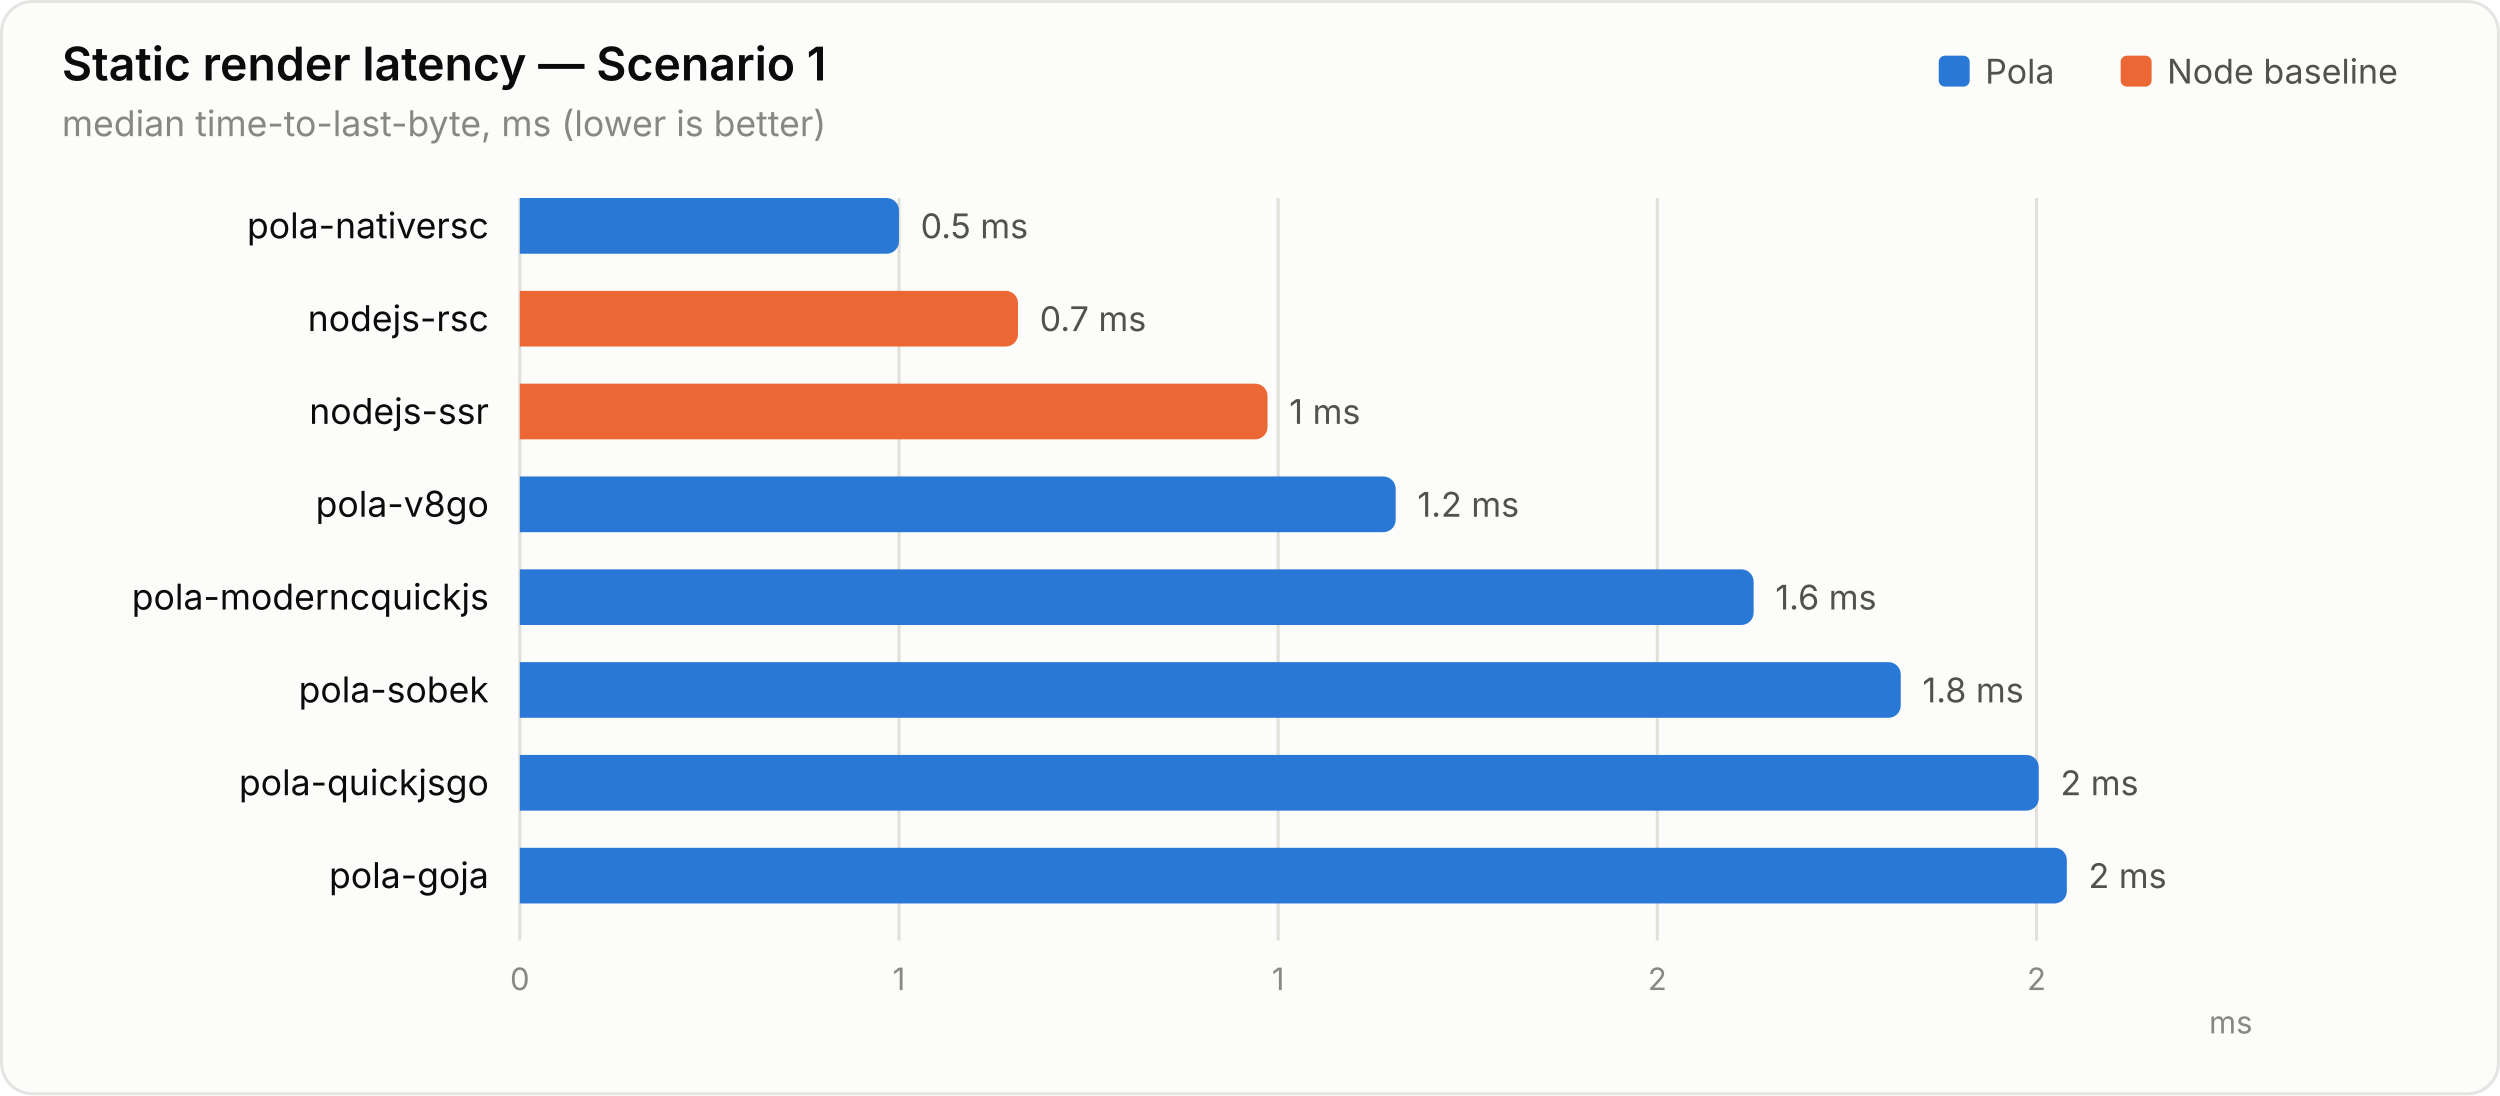
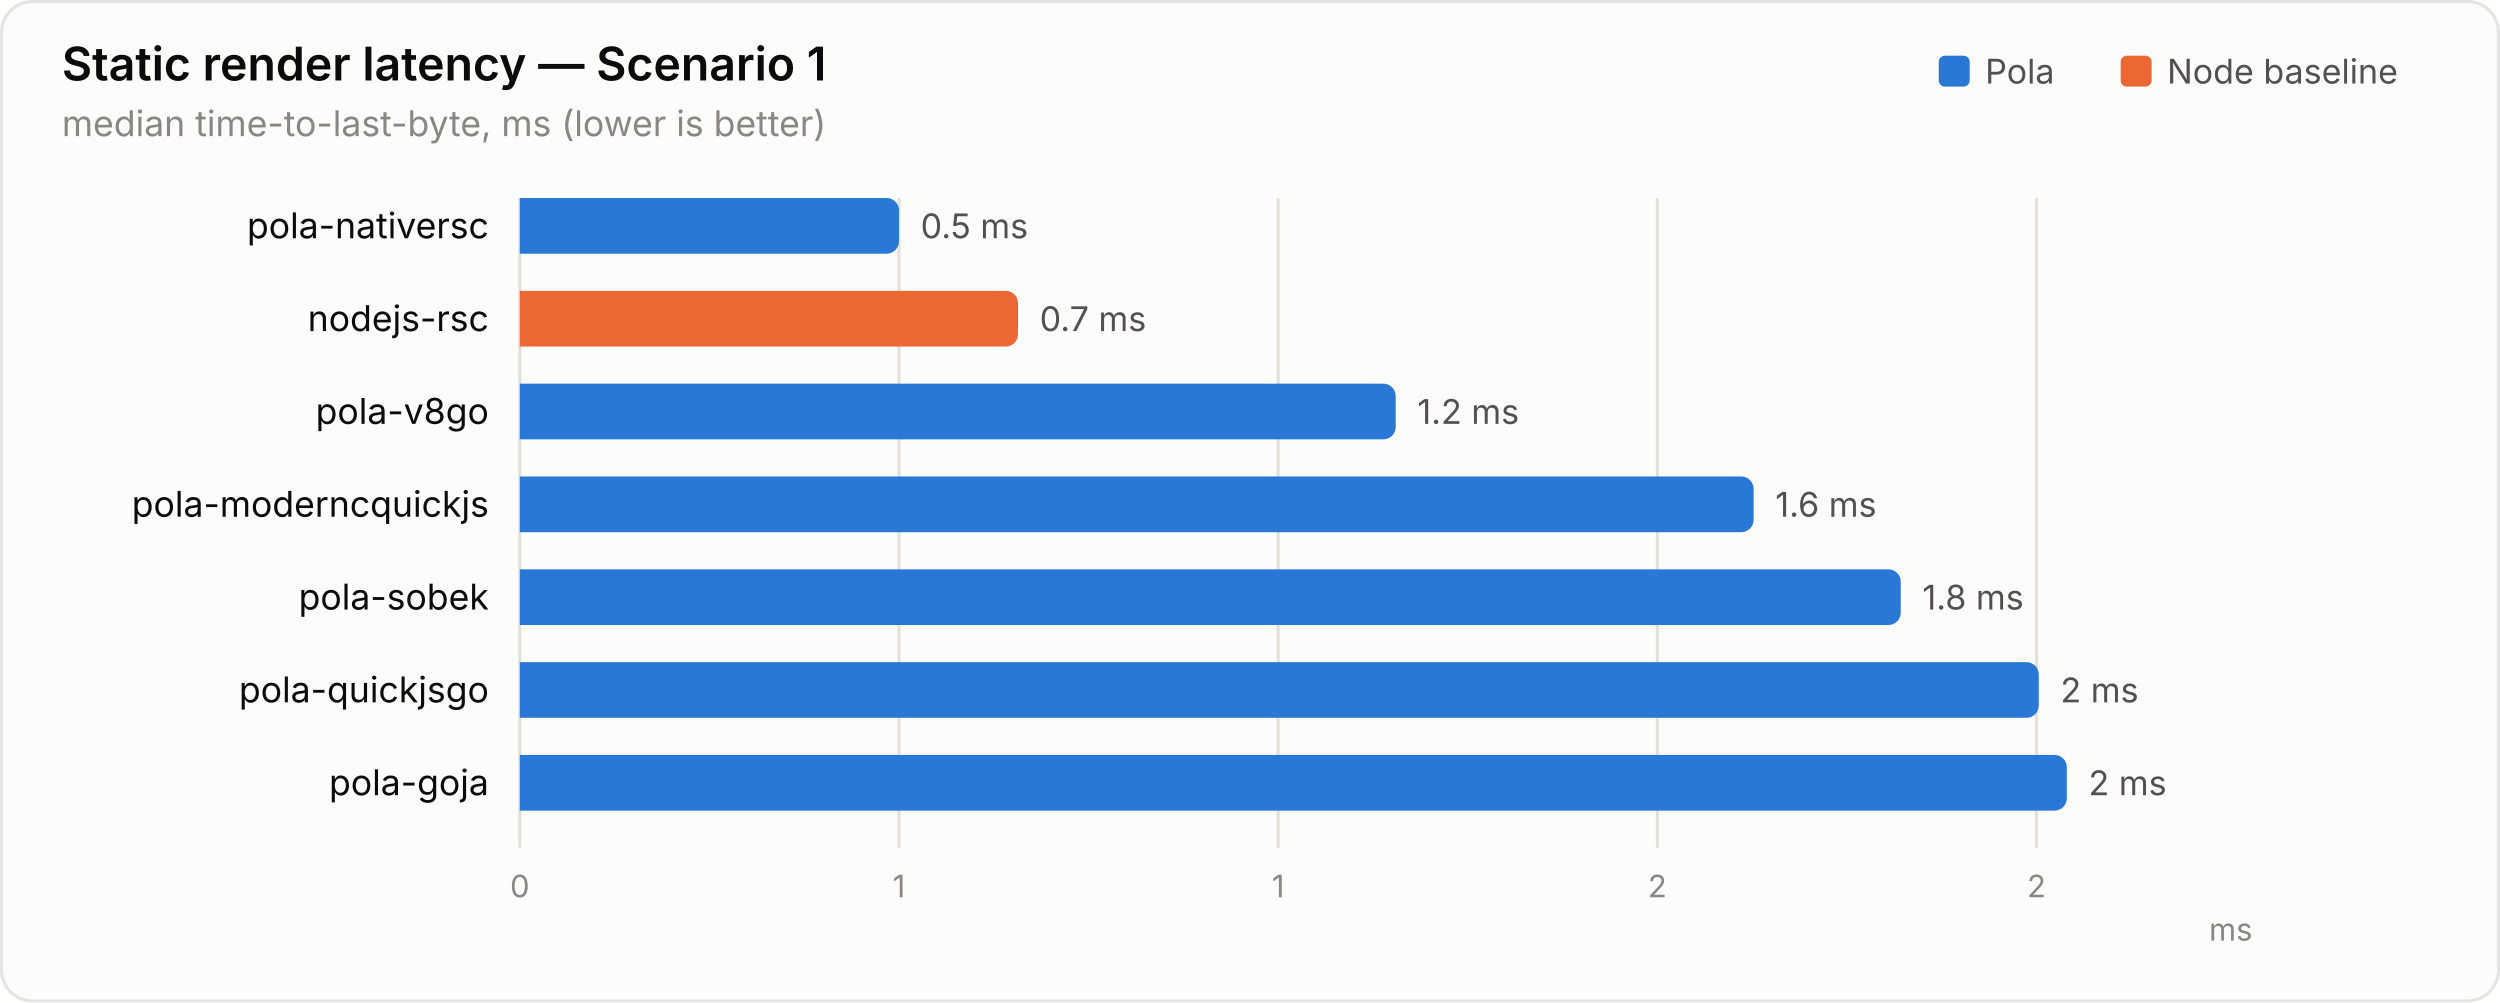
- <svg xmlns="http://www.w3.org/2000/svg" width="808" height="354" viewBox="0 0 808 354" font-family="system-ui, -apple-system, &quot;Segoe UI&quot;, sans-serif">
-   <rect x="0" y="0" width="808" height="354" rx="10" fill="#fcfcfb" />
-   <rect x="0.5" y="0.5" width="807" height="353" rx="10" fill="none" stroke="rgba(11,11,11,0.10)" />
+ <svg xmlns="http://www.w3.org/2000/svg" width="808" height="324" viewBox="0 0 808 324" font-family="system-ui, -apple-system, &quot;Segoe UI&quot;, sans-serif">
+   <rect x="0" y="0" width="808" height="324" rx="10" fill="#fcfcfb" />
+   <rect x="0.5" y="0.5" width="807" height="323" rx="10" fill="none" stroke="rgba(11,11,11,0.10)" />
  <text x="20" y="26" font-size="15" font-weight="600" fill="#0b0b0b">Static render latency — Scenario 1</text>
  <text x="20" y="44" font-size="11.5" fill="#898781">median time-to-last-byte, ms (lower is better)</text>
  <g>
    <rect x="685.4" y="18" width="10" height="10" rx="2" fill="#eb6834" />
    <text x="700.4" y="27" font-size="11" fill="#52514e">Node baseline</text>
    <rect x="626.6" y="18" width="10" height="10" rx="2" fill="#2a78d6" />
    <text x="641.6" y="27" font-size="11" fill="#52514e">Pola</text>
  </g>
  <g transform="translate(20,64)">
    <defs>
      <pattern id="hatch" width="6" height="6" patternTransform="rotate(45)" patternUnits="userSpaceOnUse">
        <rect width="6" height="6" fill="#fcfcfb" />
        <line x1="0" y1="0" x2="0" y2="6" stroke="#898781" stroke-width="2" />
      </pattern>
    </defs>
-     <line x1="148" y1="0" x2="148" y2="240" stroke="#e1e0d9" />
-     <text x="148" y="256" font-size="10" fill="#898781" text-anchor="middle" font-variant-numeric="tabular-nums">0</text>
-     <line x1="270.549" y1="0" x2="270.549" y2="240" stroke="#e1e0d9" />
-     <text x="270.549" y="256" font-size="10" fill="#898781" text-anchor="middle" font-variant-numeric="tabular-nums">1</text>
-     <line x1="393.098" y1="0" x2="393.098" y2="240" stroke="#e1e0d9" />
-     <text x="393.098" y="256" font-size="10" fill="#898781" text-anchor="middle" font-variant-numeric="tabular-nums">1</text>
-     <line x1="515.647" y1="0" x2="515.647" y2="240" stroke="#e1e0d9" />
-     <text x="515.647" y="256" font-size="10" fill="#898781" text-anchor="middle" font-variant-numeric="tabular-nums">2</text>
-     <line x1="638.196" y1="0" x2="638.196" y2="240" stroke="#e1e0d9" />
-     <text x="638.196" y="256" font-size="10" fill="#898781" text-anchor="middle" font-variant-numeric="tabular-nums">2</text>
-     <text x="708" y="270" font-size="10" fill="#898781" text-anchor="end">ms</text>
+     <line x1="148" y1="0" x2="148" y2="210" stroke="#e1e0d9" />
+     <text x="148" y="226" font-size="10" fill="#898781" text-anchor="middle" font-variant-numeric="tabular-nums">0</text>
+     <line x1="270.549" y1="0" x2="270.549" y2="210" stroke="#e1e0d9" />
+     <text x="270.549" y="226" font-size="10" fill="#898781" text-anchor="middle" font-variant-numeric="tabular-nums">1</text>
+     <line x1="393.098" y1="0" x2="393.098" y2="210" stroke="#e1e0d9" />
+     <text x="393.098" y="226" font-size="10" fill="#898781" text-anchor="middle" font-variant-numeric="tabular-nums">1</text>
+     <line x1="515.647" y1="0" x2="515.647" y2="210" stroke="#e1e0d9" />
+     <text x="515.647" y="226" font-size="10" fill="#898781" text-anchor="middle" font-variant-numeric="tabular-nums">2</text>
+     <line x1="638.196" y1="0" x2="638.196" y2="210" stroke="#e1e0d9" />
+     <text x="638.196" y="226" font-size="10" fill="#898781" text-anchor="middle" font-variant-numeric="tabular-nums">2</text>
+     <text x="708" y="240" font-size="10" fill="#898781" text-anchor="end">ms</text>
    <text x="138" y="13" font-size="11.5" fill="#0b0b0b" text-anchor="end">pola-nativersc</text>
    <path d="M148,0 h118.549 a4,4 0 0 1 4,4 v10 a4,4 0 0 1 -4,4 h-118.549 Z" fill="#2a78d6" />
    <text x="277.549" y="13" font-size="11" fill="#52514e" font-variant-numeric="tabular-nums">0.5 ms</text>
    <text x="138" y="43" font-size="11.5" fill="#0b0b0b" text-anchor="end">nodejs-rsc</text>
    <path d="M148,30 h157.029 a4,4 0 0 1 4,4 v10 a4,4 0 0 1 -4,4 h-157.029 Z" fill="#eb6834" />
    <text x="316.029" y="43" font-size="11" fill="#52514e" font-variant-numeric="tabular-nums">0.7 ms</text>
-     <text x="138" y="73" font-size="11.5" fill="#0b0b0b" text-anchor="end">nodejs-ssr</text>
-     <path d="M148,60 h237.667 a4,4 0 0 1 4,4 v10 a4,4 0 0 1 -4,4 h-237.667 Z" fill="#eb6834" />
-     <text x="396.667" y="73" font-size="11" fill="#52514e" font-variant-numeric="tabular-nums">1 ms</text>
-     <text x="138" y="103" font-size="11.5" fill="#0b0b0b" text-anchor="end">pola-v8go</text>
-     <path d="M148,90 h279.088 a4,4 0 0 1 4,4 v10 a4,4 0 0 1 -4,4 h-279.088 Z" fill="#2a78d6" />
-     <text x="438.088" y="103" font-size="11" fill="#52514e" font-variant-numeric="tabular-nums">1.2 ms</text>
-     <text x="138" y="133" font-size="11.5" fill="#0b0b0b" text-anchor="end">pola-moderncquickjs</text>
-     <path d="M148,120 h394.775 a4,4 0 0 1 4,4 v10 a4,4 0 0 1 -4,4 h-394.775 Z" fill="#2a78d6" />
-     <text x="553.775" y="133" font-size="11" fill="#52514e" font-variant-numeric="tabular-nums">1.6 ms</text>
-     <text x="138" y="163" font-size="11.5" fill="#0b0b0b" text-anchor="end">pola-sobek</text>
-     <path d="M148,150 h442.324 a4,4 0 0 1 4,4 v10 a4,4 0 0 1 -4,4 h-442.324 Z" fill="#2a78d6" />
-     <text x="601.324" y="163" font-size="11" fill="#52514e" font-variant-numeric="tabular-nums">1.8 ms</text>
-     <text x="138" y="193" font-size="11.5" fill="#0b0b0b" text-anchor="end">pola-quickjsgo</text>
-     <path d="M148,180 h486.931 a4,4 0 0 1 4,4 v10 a4,4 0 0 1 -4,4 h-486.931 Z" fill="#2a78d6" />
-     <text x="645.931" y="193" font-size="11" fill="#52514e" font-variant-numeric="tabular-nums">2 ms</text>
-     <text x="138" y="223" font-size="11.5" fill="#0b0b0b" text-anchor="end">pola-goja</text>
-     <path d="M148,210 h496 a4,4 0 0 1 4,4 v10 a4,4 0 0 1 -4,4 h-496 Z" fill="#2a78d6" />
-     <text x="655" y="223" font-size="11" fill="#52514e" font-variant-numeric="tabular-nums">2 ms</text>
+     <text x="138" y="73" font-size="11.5" fill="#0b0b0b" text-anchor="end">pola-v8go</text>
+     <path d="M148,60 h279.088 a4,4 0 0 1 4,4 v10 a4,4 0 0 1 -4,4 h-279.088 Z" fill="#2a78d6" />
+     <text x="438.088" y="73" font-size="11" fill="#52514e" font-variant-numeric="tabular-nums">1.2 ms</text>
+     <text x="138" y="103" font-size="11.5" fill="#0b0b0b" text-anchor="end">pola-moderncquickjs</text>
+     <path d="M148,90 h394.775 a4,4 0 0 1 4,4 v10 a4,4 0 0 1 -4,4 h-394.775 Z" fill="#2a78d6" />
+     <text x="553.775" y="103" font-size="11" fill="#52514e" font-variant-numeric="tabular-nums">1.6 ms</text>
+     <text x="138" y="133" font-size="11.5" fill="#0b0b0b" text-anchor="end">pola-sobek</text>
+     <path d="M148,120 h442.324 a4,4 0 0 1 4,4 v10 a4,4 0 0 1 -4,4 h-442.324 Z" fill="#2a78d6" />
+     <text x="601.324" y="133" font-size="11" fill="#52514e" font-variant-numeric="tabular-nums">1.8 ms</text>
+     <text x="138" y="163" font-size="11.5" fill="#0b0b0b" text-anchor="end">pola-quickjsgo</text>
+     <path d="M148,150 h486.931 a4,4 0 0 1 4,4 v10 a4,4 0 0 1 -4,4 h-486.931 Z" fill="#2a78d6" />
+     <text x="645.931" y="163" font-size="11" fill="#52514e" font-variant-numeric="tabular-nums">2 ms</text>
+     <text x="138" y="193" font-size="11.5" fill="#0b0b0b" text-anchor="end">pola-goja</text>
+     <path d="M148,180 h496 a4,4 0 0 1 4,4 v10 a4,4 0 0 1 -4,4 h-496 Z" fill="#2a78d6" />
+     <text x="655" y="193" font-size="11" fill="#52514e" font-variant-numeric="tabular-nums">2 ms</text>
  </g>
</svg>
